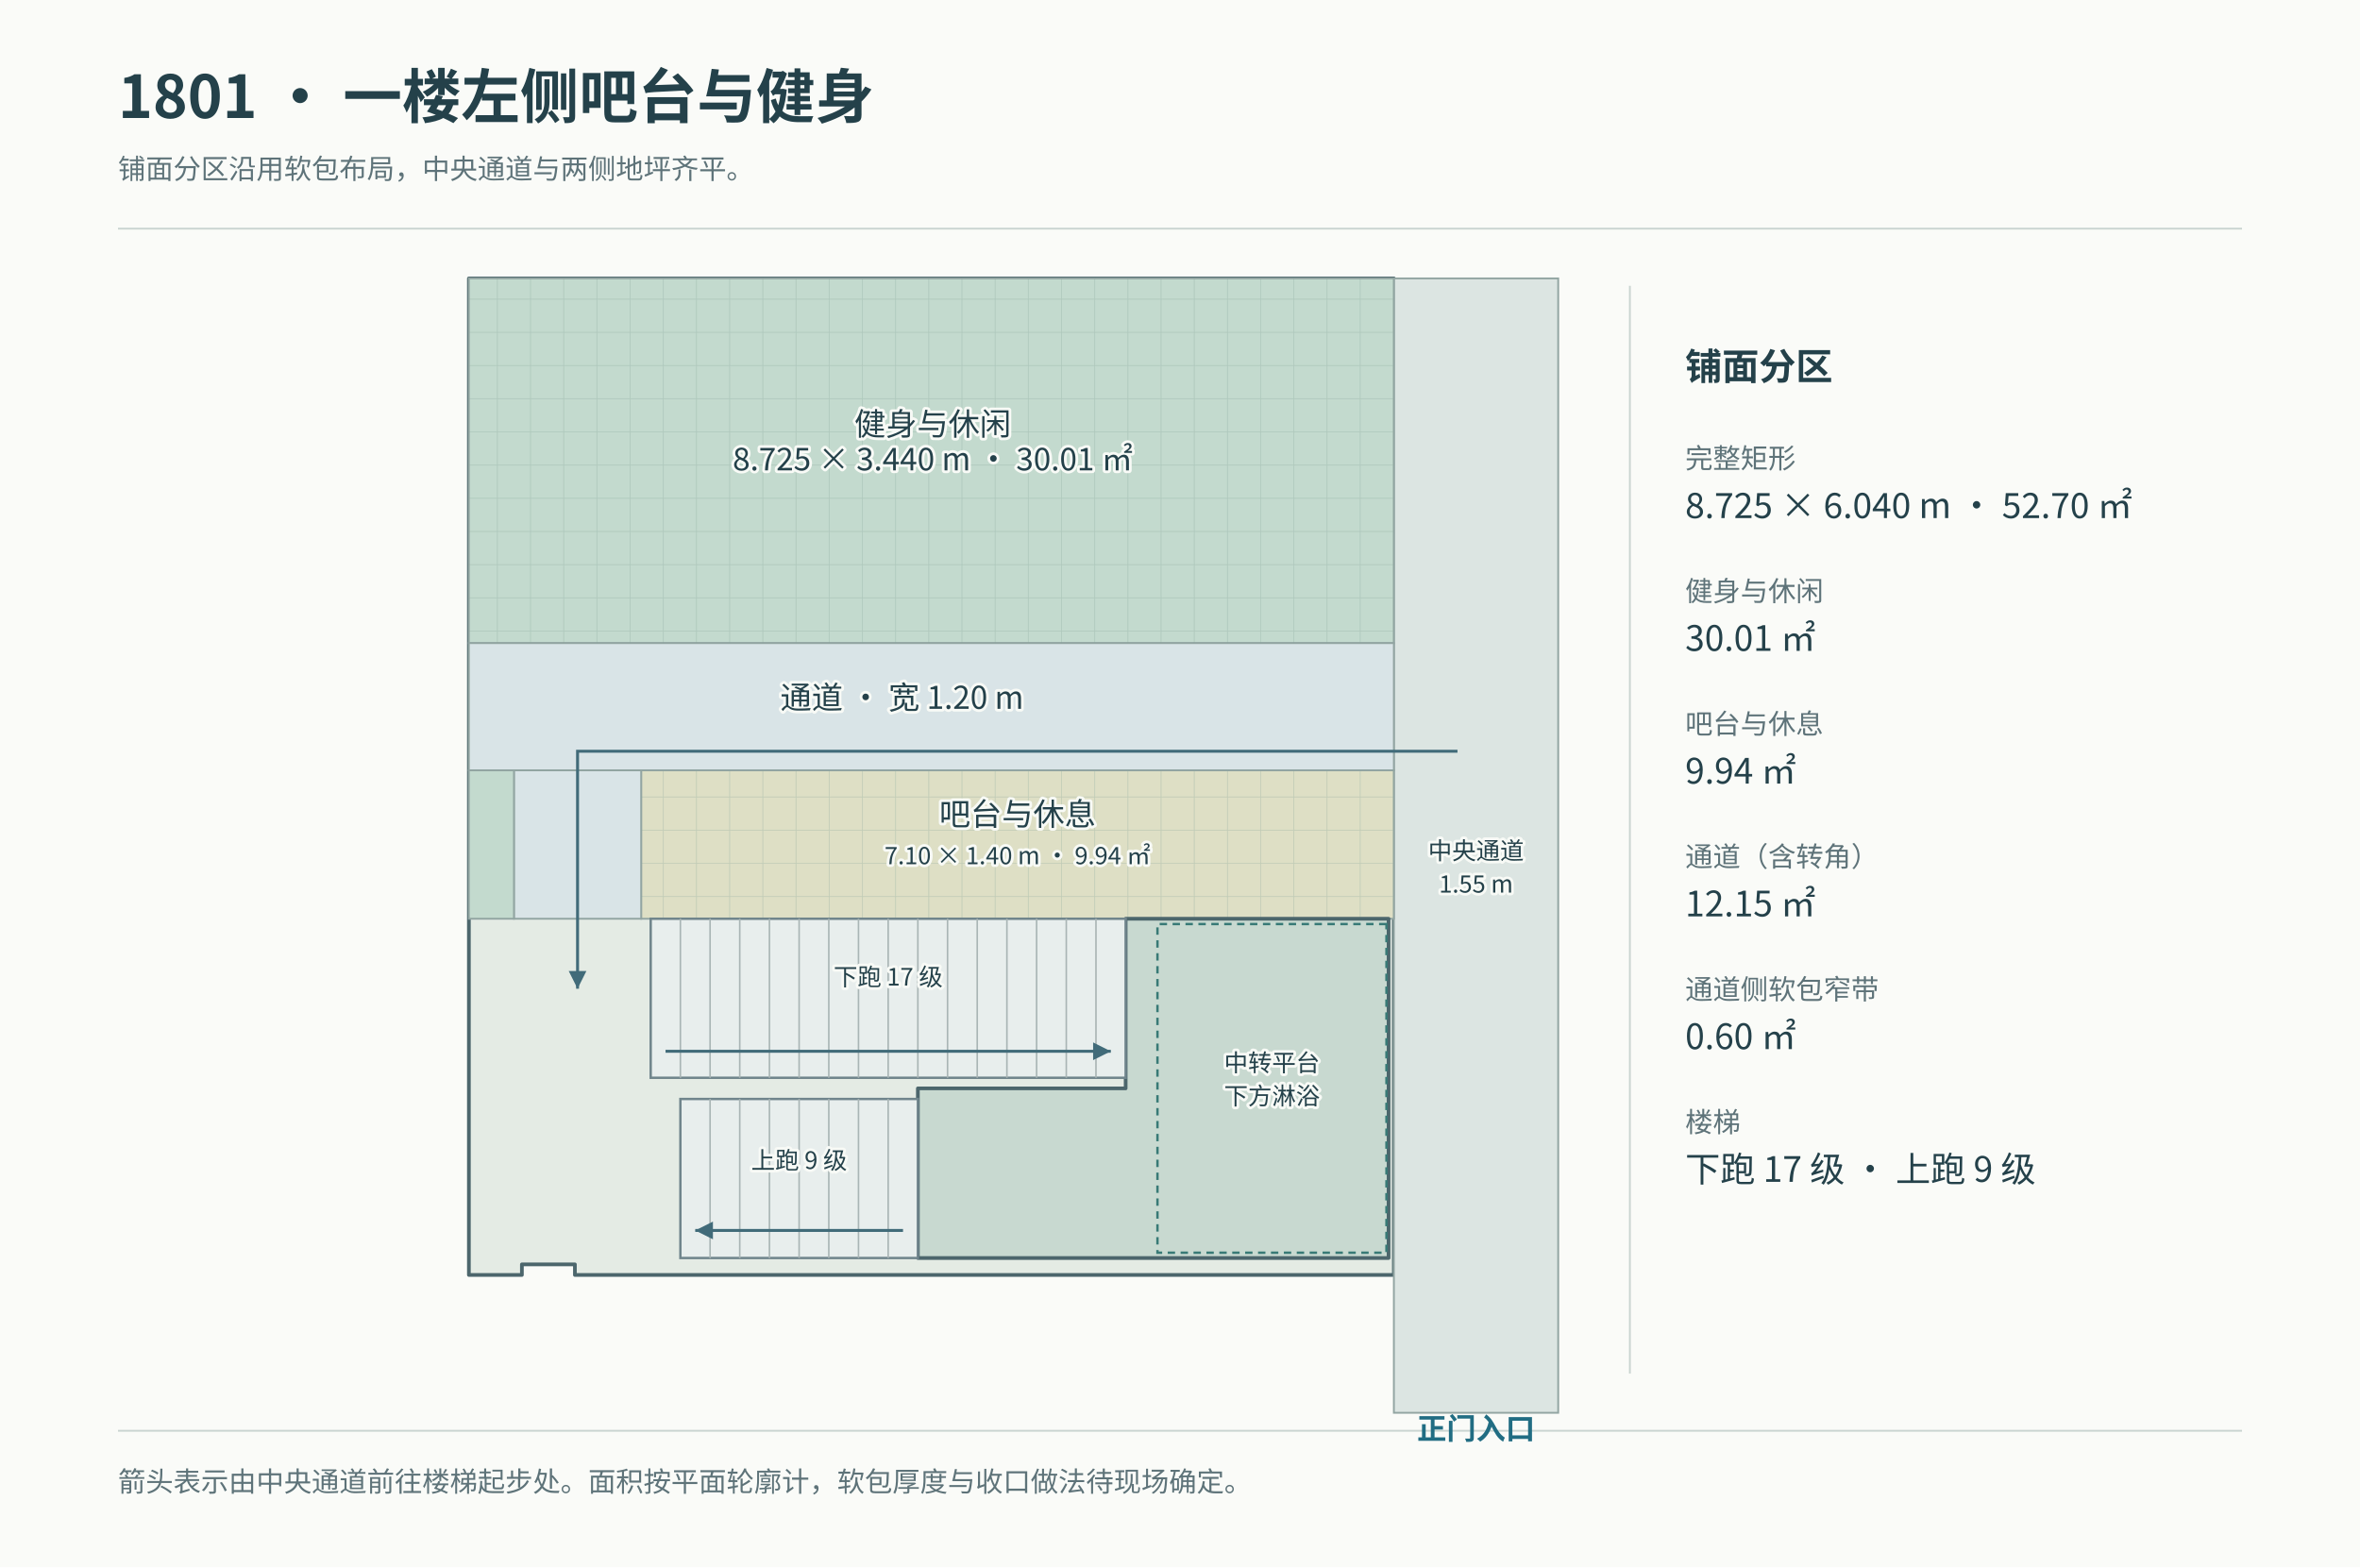
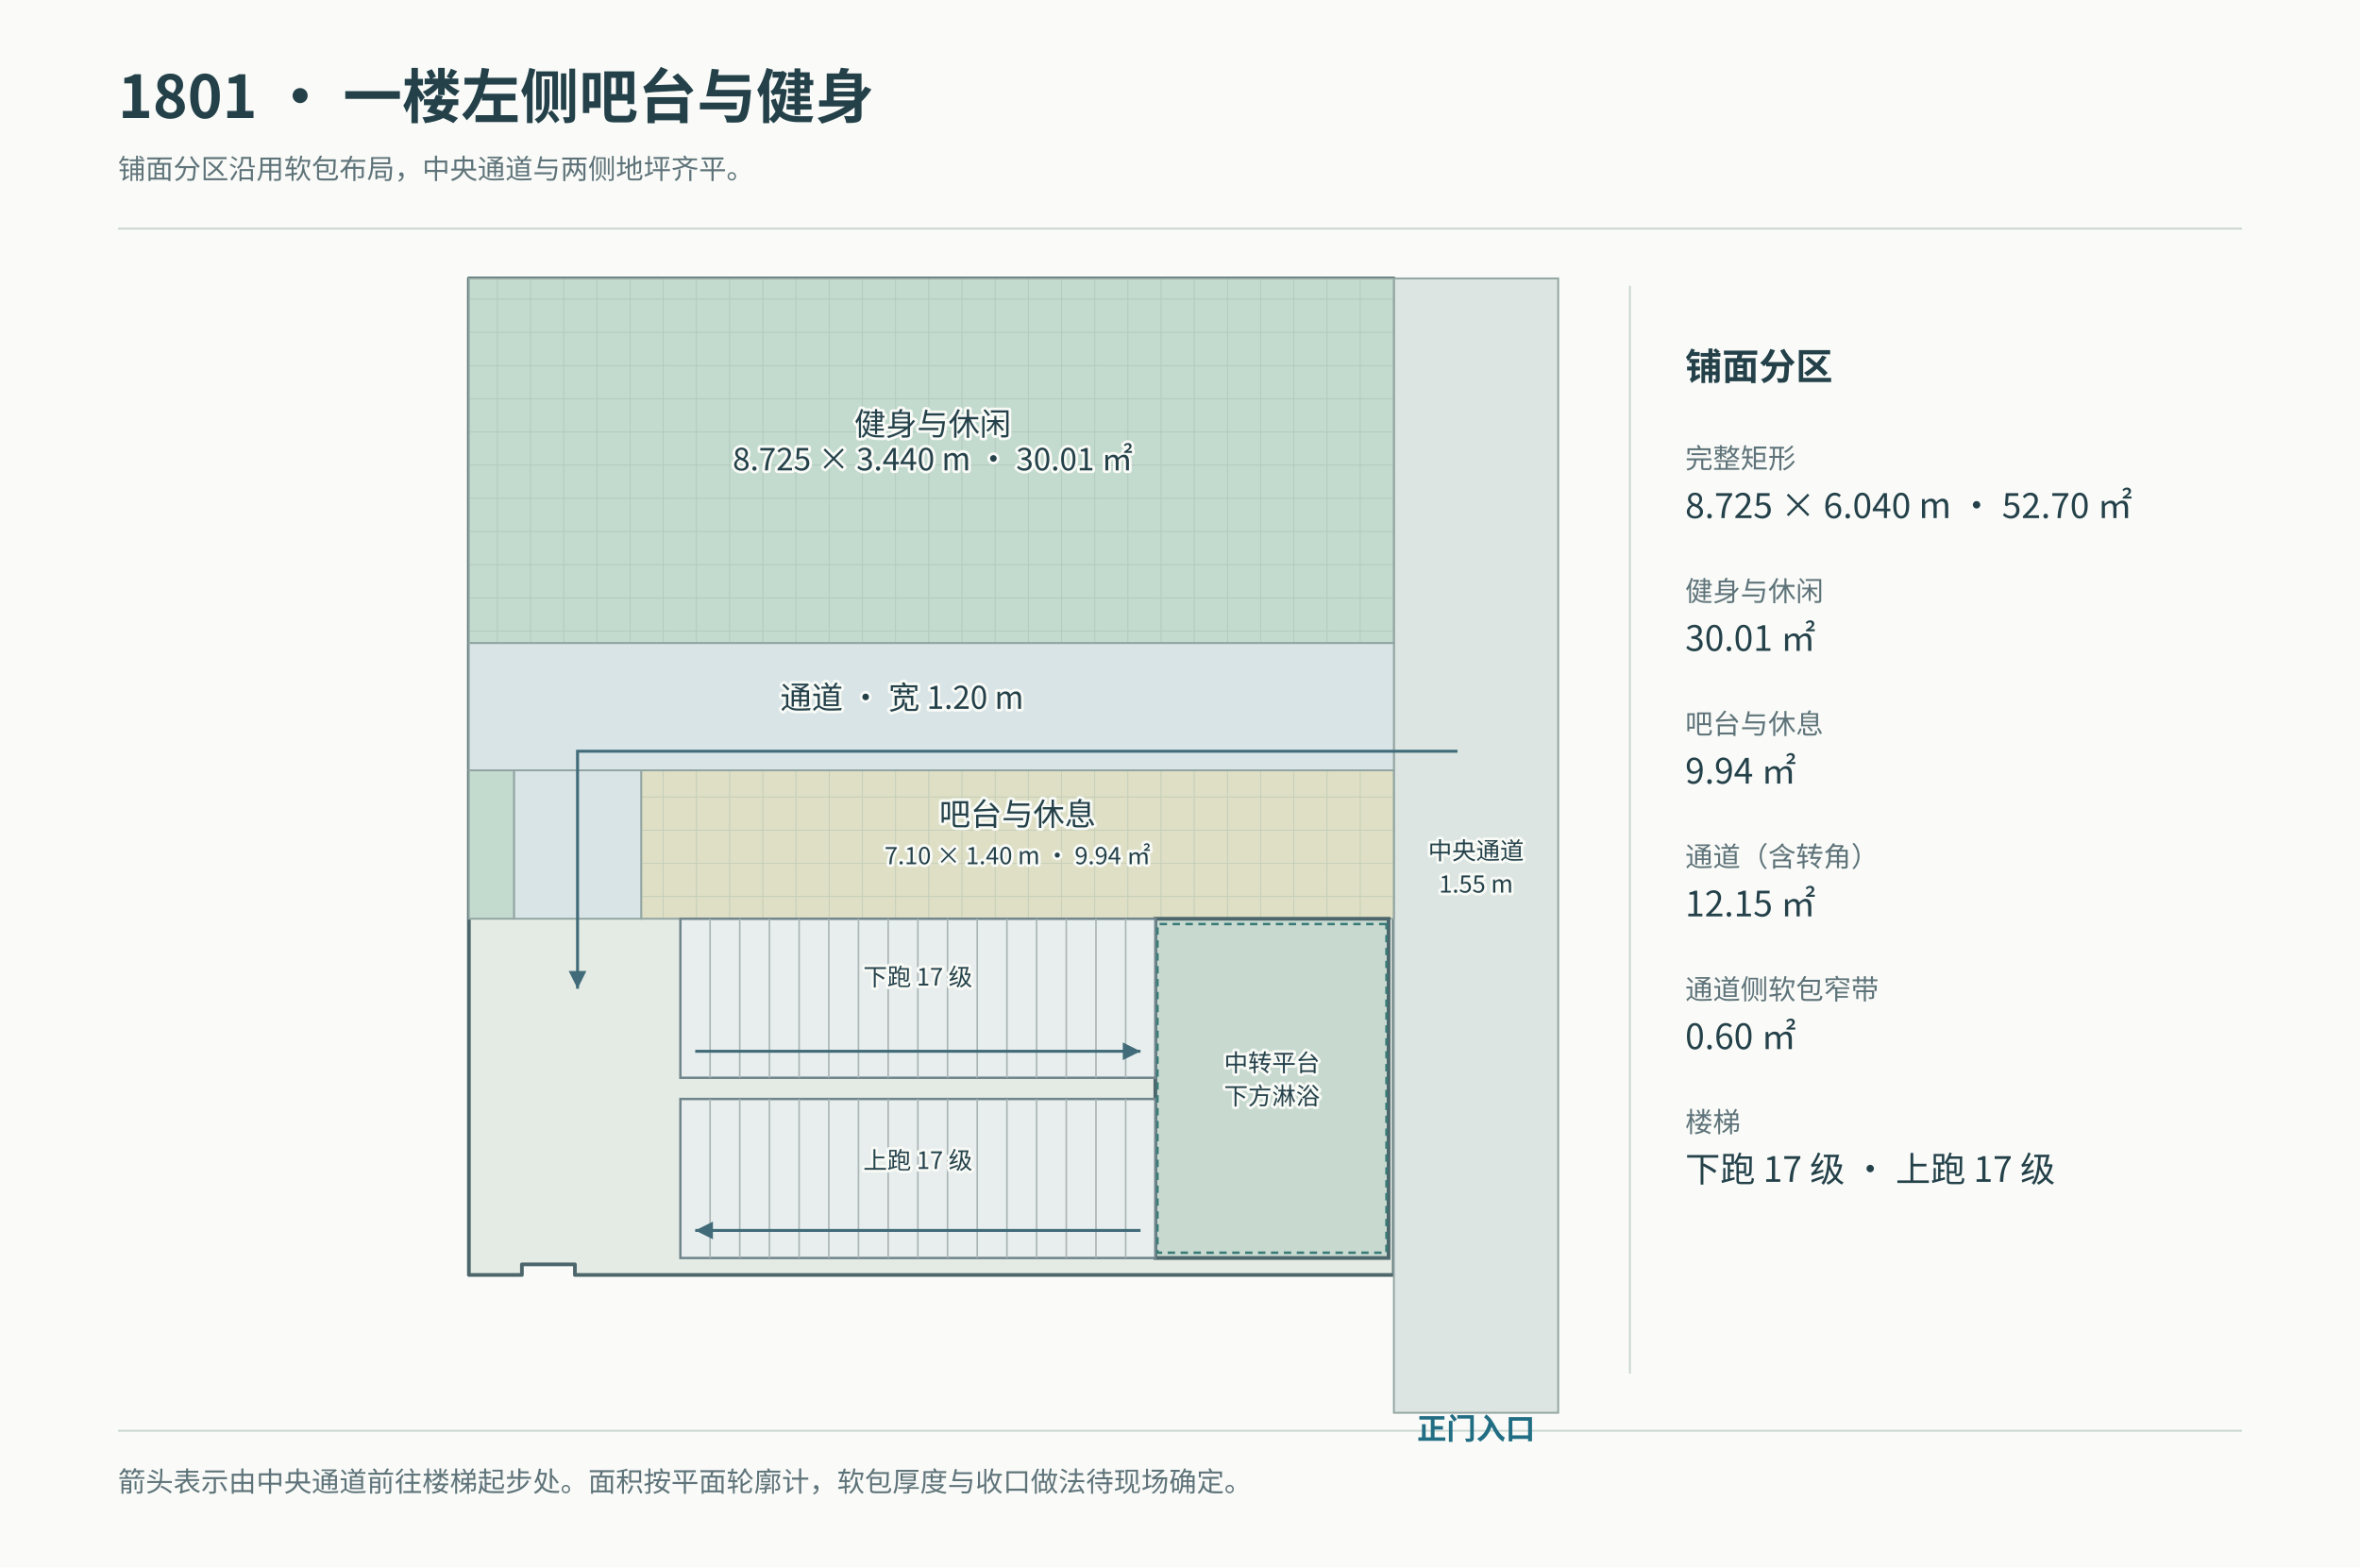
<svg xmlns="http://www.w3.org/2000/svg" width="1280" height="850" viewBox="0 0 1280 850" role="img">
  <defs>
    <pattern id="void-hatch" width="14" height="14" patternUnits="userSpaceOnUse">
      <rect width="14" height="14" fill="#f3f5f4" />
      <path d="M-3 3L3-3M0 14L14 0M11 17L17 11" stroke="#dbe3e1" stroke-width="1" />
    </pattern>
    <pattern id="soft-hatch" width="18" height="18" patternUnits="userSpaceOnUse">
      <path d="M0 0H18V18" fill="none" stroke="#86a59b" opacity=".34" stroke-width=".8" />
    </pattern>
    <marker id="direction" orient="auto" markerWidth="7" markerHeight="7" refX="6" refY="3">
      <path d="M0 0L6 3L0 6Z" fill="#416b79" />
    </marker>
  </defs>
  <style>
text{font-family:"Microsoft YaHei","Noto Sans CJK SC",sans-serif;fill:#24414a}
.title{font-size:32px;font-weight:600}.sub,.muted{font-size:15px;fill:#5e7379}.sec{font-size:20px;font-weight:600}.value{font-size:19px;font-weight:500}
.label,.small{font-size:17px;paint-order:stroke;stroke:#f8faf6;stroke-width:3px;stroke-linejoin:round}.small{font-size:13px}
.dim{stroke:#809398;fill:none;stroke-width:1.2}.entry{font-size:16px;fill:#216d83;font-weight:600}
</style>
  <rect width="1280" height="850" fill="#fafbf8" />
  <text x="64" y="64" class="title">1801 · 一楼左侧吧台与健身</text>
  <text x="64" y="97" class="sub">铺面分区沿用软包布局，中央通道与两侧地坪齐平。</text>
  <path d="M64 124H1216M884 155V745M64 776H1216" fill="none" stroke="#cad5d1" />
  <path fill="#e4ebe4" stroke="#4c666c" stroke-width="2" stroke-linejoin="round" d="M311.812 691.5L311.812 685.75L283.062 685.75L283.062 691.5L254.312 691.5L254.312 151L756 151L756 691.5Z" />
  <path fill="#dce5e2" stroke="#92a5a2" stroke-width="1" d="M845.125 151L756 151L756 766.25L845.125 766.25Z" />
  <path fill="#c3dace" stroke="#92a5a2" stroke-width="1" d="M756 151L254.313 151L254.313 348.8L756 348.8Z" />
  <path fill="#d9e4e7" stroke="#92a5a2" stroke-width="1" d="M756 348.8L254.313 348.8L254.313 417.8L756 417.8Z" />
  <path fill="#dedfc5" stroke="#92a5a2" stroke-width="1" d="M756 417.8L347.75 417.8L347.75 498.3L756 498.3Z" />
  <path fill="#d9e4e7" stroke="#92a5a2" stroke-width="1" d="M347.75 417.8L278.75 417.8L278.75 498.3L347.75 498.3Z" />
  <path fill="#c3dace" stroke="#92a5a2" stroke-width="1" d="M278.75 417.8L254.312 417.8L254.312 498.3L278.75 498.3Z" />
  <path fill="url(#soft-hatch)" d="M756 151L254.313 151L254.313 348.8L756 348.8Z" />
  <path fill="url(#soft-hatch)" d="M756 417.8L347.75 417.8L347.75 498.3L756 498.3Z" />
-   <path fill="#c8d9d0" stroke="#4c666c" stroke-width="2" stroke-linejoin="round" d="M753.125 498.3L610.525 498.3L610.525 590.3L497.825 590.3L497.825 682.3L753.125 682.3Z" />
-   <path fill="#e8eeed" stroke="#70858c" stroke-width="1.3" d="M610.525 498.3L352.925 498.3L352.925 584.55L610.525 584.55Z" />
-   <path fill="none" stroke="#a9b5b5" stroke-width=".85" d="M594.425 498.3L594.425 584.55" />
-   <path fill="none" stroke="#a9b5b5" stroke-width=".85" d="M578.325 498.3L578.325 584.55" />
-   <path fill="none" stroke="#a9b5b5" stroke-width=".85" d="M562.225 498.3L562.225 584.55" />
-   <path fill="none" stroke="#a9b5b5" stroke-width=".85" d="M546.125 498.3L546.125 584.55" />
-   <path fill="none" stroke="#a9b5b5" stroke-width=".85" d="M530.025 498.3L530.025 584.55" />
-   <path fill="none" stroke="#a9b5b5" stroke-width=".85" d="M513.925 498.3L513.925 584.55" />
-   <path fill="none" stroke="#a9b5b5" stroke-width=".85" d="M497.825 498.3L497.825 584.55" />
-   <path fill="none" stroke="#a9b5b5" stroke-width=".85" d="M481.725 498.3L481.725 584.55" />
-   <path fill="none" stroke="#a9b5b5" stroke-width=".85" d="M465.625 498.3L465.625 584.55" />
-   <path fill="none" stroke="#a9b5b5" stroke-width=".85" d="M449.525 498.3L449.525 584.55" />
-   <path fill="none" stroke="#a9b5b5" stroke-width=".85" d="M433.425 498.3L433.425 584.55" />
-   <path fill="none" stroke="#a9b5b5" stroke-width=".85" d="M417.325 498.3L417.325 584.55" />
-   <path fill="none" stroke="#a9b5b5" stroke-width=".85" d="M401.225 498.3L401.225 584.55" />
-   <path fill="none" stroke="#a9b5b5" stroke-width=".85" d="M385.125 498.3L385.125 584.55" />
-   <path fill="none" stroke="#a9b5b5" stroke-width=".85" d="M369.025 498.3L369.025 584.55" />
-   <path fill="#e8eeed" stroke="#70858c" stroke-width="1.3" d="M497.825 596.05L369.025 596.05L369.025 682.3L497.825 682.3Z" />
-   <path fill="none" stroke="#a9b5b5" stroke-width=".85" d="M481.725 596.05L481.725 682.3" />
-   <path fill="none" stroke="#a9b5b5" stroke-width=".85" d="M465.625 596.05L465.625 682.3" />
-   <path fill="none" stroke="#a9b5b5" stroke-width=".85" d="M449.525 596.05L449.525 682.3" />
-   <path fill="none" stroke="#a9b5b5" stroke-width=".85" d="M433.425 596.05L433.425 682.3" />
-   <path fill="none" stroke="#a9b5b5" stroke-width=".85" d="M417.325 596.05L417.325 682.3" />
-   <path fill="none" stroke="#a9b5b5" stroke-width=".85" d="M401.225 596.05L401.225 682.3" />
-   <path fill="none" stroke="#a9b5b5" stroke-width=".85" d="M385.125 596.05L385.125 682.3" />
+   <path fill="#c8d9d0" stroke="#4c666c" stroke-width="2" d="M753.125 498.300L626.625 498.300L626.625 682.300L753.125 682.300Z" />
+   <path fill="#e8eeed" stroke="#70858c" stroke-width="1.3" d="M626.625 498.300L369.025 498.300L369.025 584.550L626.625 584.550Z" />
+   <path fill="none" stroke="#a9b5b5" stroke-width="0.85" d="M610.525 498.300L610.525 584.550" />
+   <path fill="none" stroke="#a9b5b5" stroke-width="0.85" d="M594.425 498.300L594.425 584.550" />
+   <path fill="none" stroke="#a9b5b5" stroke-width="0.85" d="M578.325 498.300L578.325 584.550" />
+   <path fill="none" stroke="#a9b5b5" stroke-width="0.85" d="M562.225 498.300L562.225 584.550" />
+   <path fill="none" stroke="#a9b5b5" stroke-width="0.85" d="M546.125 498.300L546.125 584.550" />
+   <path fill="none" stroke="#a9b5b5" stroke-width="0.85" d="M530.025 498.300L530.025 584.550" />
+   <path fill="none" stroke="#a9b5b5" stroke-width="0.85" d="M513.925 498.300L513.925 584.550" />
+   <path fill="none" stroke="#a9b5b5" stroke-width="0.85" d="M497.825 498.300L497.825 584.550" />
+   <path fill="none" stroke="#a9b5b5" stroke-width="0.85" d="M481.725 498.300L481.725 584.550" />
+   <path fill="none" stroke="#a9b5b5" stroke-width="0.85" d="M465.625 498.300L465.625 584.550" />
+   <path fill="none" stroke="#a9b5b5" stroke-width="0.85" d="M449.525 498.300L449.525 584.550" />
+   <path fill="none" stroke="#a9b5b5" stroke-width="0.85" d="M433.425 498.300L433.425 584.550" />
+   <path fill="none" stroke="#a9b5b5" stroke-width="0.85" d="M417.325 498.300L417.325 584.550" />
+   <path fill="none" stroke="#a9b5b5" stroke-width="0.85" d="M401.225 498.300L401.225 584.550" />
+   <path fill="none" stroke="#a9b5b5" stroke-width="0.85" d="M385.125 498.300L385.125 584.550" />
+   <path fill="#e8eeed" stroke="#70858c" stroke-width="1.3" d="M626.625 596.050L369.025 596.050L369.025 682.300L626.625 682.300Z" />
+   <path fill="none" stroke="#a9b5b5" stroke-width="0.85" d="M610.525 596.050L610.525 682.300" />
+   <path fill="none" stroke="#a9b5b5" stroke-width="0.85" d="M594.425 596.050L594.425 682.300" />
+   <path fill="none" stroke="#a9b5b5" stroke-width="0.85" d="M578.325 596.050L578.325 682.300" />
+   <path fill="none" stroke="#a9b5b5" stroke-width="0.85" d="M562.225 596.050L562.225 682.300" />
+   <path fill="none" stroke="#a9b5b5" stroke-width="0.85" d="M546.125 596.050L546.125 682.300" />
+   <path fill="none" stroke="#a9b5b5" stroke-width="0.85" d="M530.025 596.050L530.025 682.300" />
+   <path fill="none" stroke="#a9b5b5" stroke-width="0.85" d="M513.925 596.050L513.925 682.300" />
+   <path fill="none" stroke="#a9b5b5" stroke-width="0.85" d="M497.825 596.050L497.825 682.300" />
+   <path fill="none" stroke="#a9b5b5" stroke-width="0.85" d="M481.725 596.050L481.725 682.300" />
+   <path fill="none" stroke="#a9b5b5" stroke-width="0.85" d="M465.625 596.050L465.625 682.300" />
+   <path fill="none" stroke="#a9b5b5" stroke-width="0.85" d="M449.525 596.050L449.525 682.300" />
+   <path fill="none" stroke="#a9b5b5" stroke-width="0.85" d="M433.425 596.050L433.425 682.300" />
+   <path fill="none" stroke="#a9b5b5" stroke-width="0.85" d="M417.325 596.050L417.325 682.300" />
+   <path fill="none" stroke="#a9b5b5" stroke-width="0.85" d="M401.225 596.050L401.225 682.300" />
+   <path fill="none" stroke="#a9b5b5" stroke-width="0.85" d="M385.125 596.050L385.125 682.300" />
  <path fill="none" stroke="#387a76" stroke-dasharray="4 3" stroke-width="1.3" d="M751.975 501.175L627.775 501.175L627.775 679.425L751.975 679.425Z" />
-   <path fill="none" stroke="#416b79" stroke-width="1.6" marker-end="url(#direction)" d="M360.975 570.175L602.475 570.175" />
-   <path fill="none" stroke="#416b79" stroke-width="1.6" marker-end="url(#direction)" d="M489.775 667.35L377.075 667.35" />
-   <text x="481.725" y="534.525" text-anchor="middle" class="small">下跑 17 级</text>
-   <text x="433.425" y="634" text-anchor="middle" class="small">上跑 9 级</text>
+   <path fill="none" stroke="#416b79" stroke-width="1.6" marker-end="url(#direction)" d="M377.075 570.175L618.575 570.175" />
+   <path fill="none" stroke="#416b79" stroke-width="1.6" marker-end="url(#direction)" d="M618.575 667.350L377.075 667.350" />
+   <text x="497.83" y="534.525" text-anchor="middle" class="small">下跑 17 级</text>
+   <text x="497.83" y="634" text-anchor="middle" class="small">上跑 17 级</text>
  <text x="689.875" y="581.1" text-anchor="middle" class="small">中转平台</text>
  <text x="689.875" y="599.1" text-anchor="middle" class="small">下方淋浴</text>
  <text x="505.875" y="236.1" text-anchor="middle" class="label">健身与休闲</text>
  <text x="505.875" y="255.1" text-anchor="middle" class="label">8.725 × 3.440 m · 30.01 ㎡</text>
  <text x="489.2" y="384.45" text-anchor="middle" class="label">通道 · 宽 1.20 m</text>
  <text x="551.875" y="447.7" text-anchor="middle" class="label">吧台与休息</text>
  <text x="551.875" y="468.7" text-anchor="middle" class="small">7.10 × 1.40 m · 9.94 ㎡</text>
  <text x="800.562" y="466.1" text-anchor="middle" class="small">中央通道</text>
  <text x="800.562" y="484.1" text-anchor="middle" class="small">1.55 m</text>
  <text x="800.562" y="780.625" text-anchor="middle" class="entry">正门入口</text>
  <path fill="none" stroke="#416b79" stroke-width="1.6" marker-end="url(#direction)" d="M790.5 407.45L313.25 407.45L313.25 536.25" />
  <text x="914" y="206" class="sec">铺面分区</text>
  <text x="914" y="254" class="muted">完整矩形</text>
  <text x="914" y="281" class="value">8.725 × 6.040 m · 52.70 ㎡</text>
  <text x="914" y="326" class="muted">健身与休闲</text>
  <text x="914" y="353" class="value">30.01 ㎡</text>
  <text x="914" y="398" class="muted">吧台与休息</text>
  <text x="914" y="425" class="value">9.94 ㎡</text>
  <text x="914" y="470" class="muted">通道（含转角）</text>
  <text x="914" y="497" class="value">12.15 ㎡</text>
  <text x="914" y="542" class="muted">通道侧软包窄带</text>
  <text x="914" y="569" class="value">0.60 ㎡</text>
  <text x="914" y="614" class="muted">楼梯</text>
-   <text x="914" y="641" class="value">下跑 17 级 · 上跑 9 级</text>
+   <text x="914" y="641" class="value">下跑 17 级 · 上跑 17 级</text>
  <text x="64" y="809" class="sub">箭头表示由中央通道前往楼梯起步处。面积按平面轮廓计，软包厚度与收口做法待现场确定。</text>
</svg>
